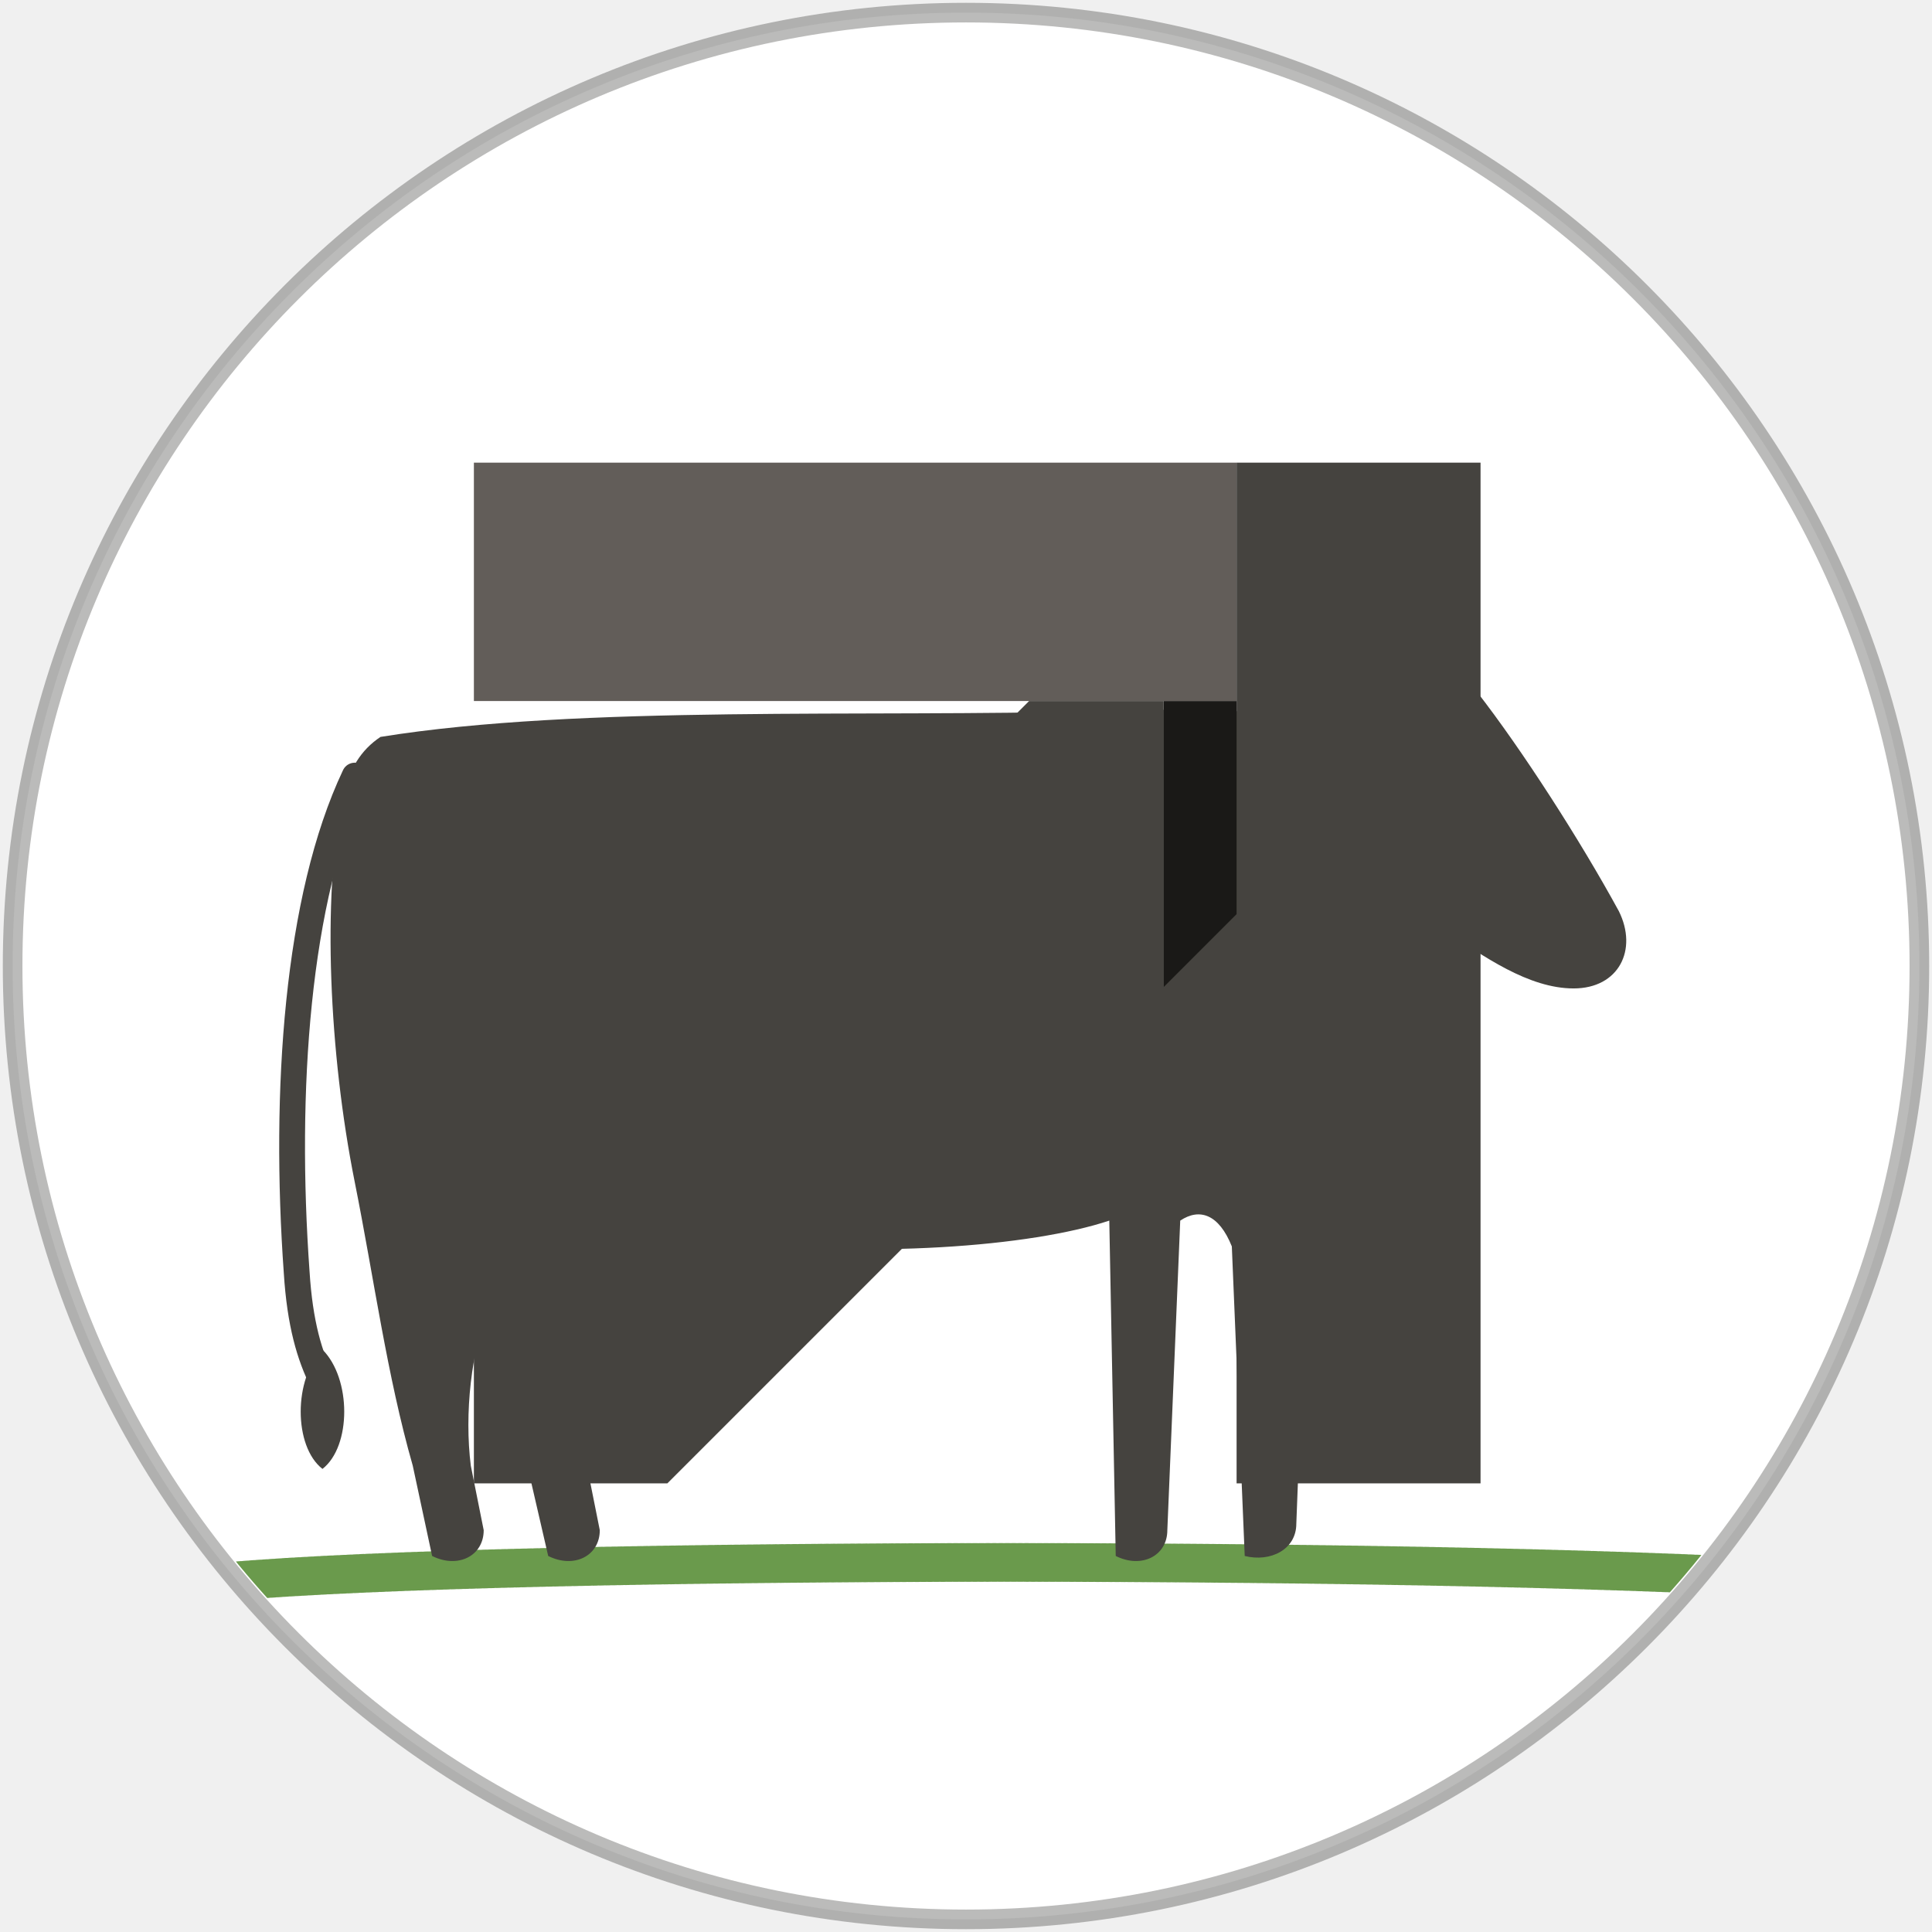
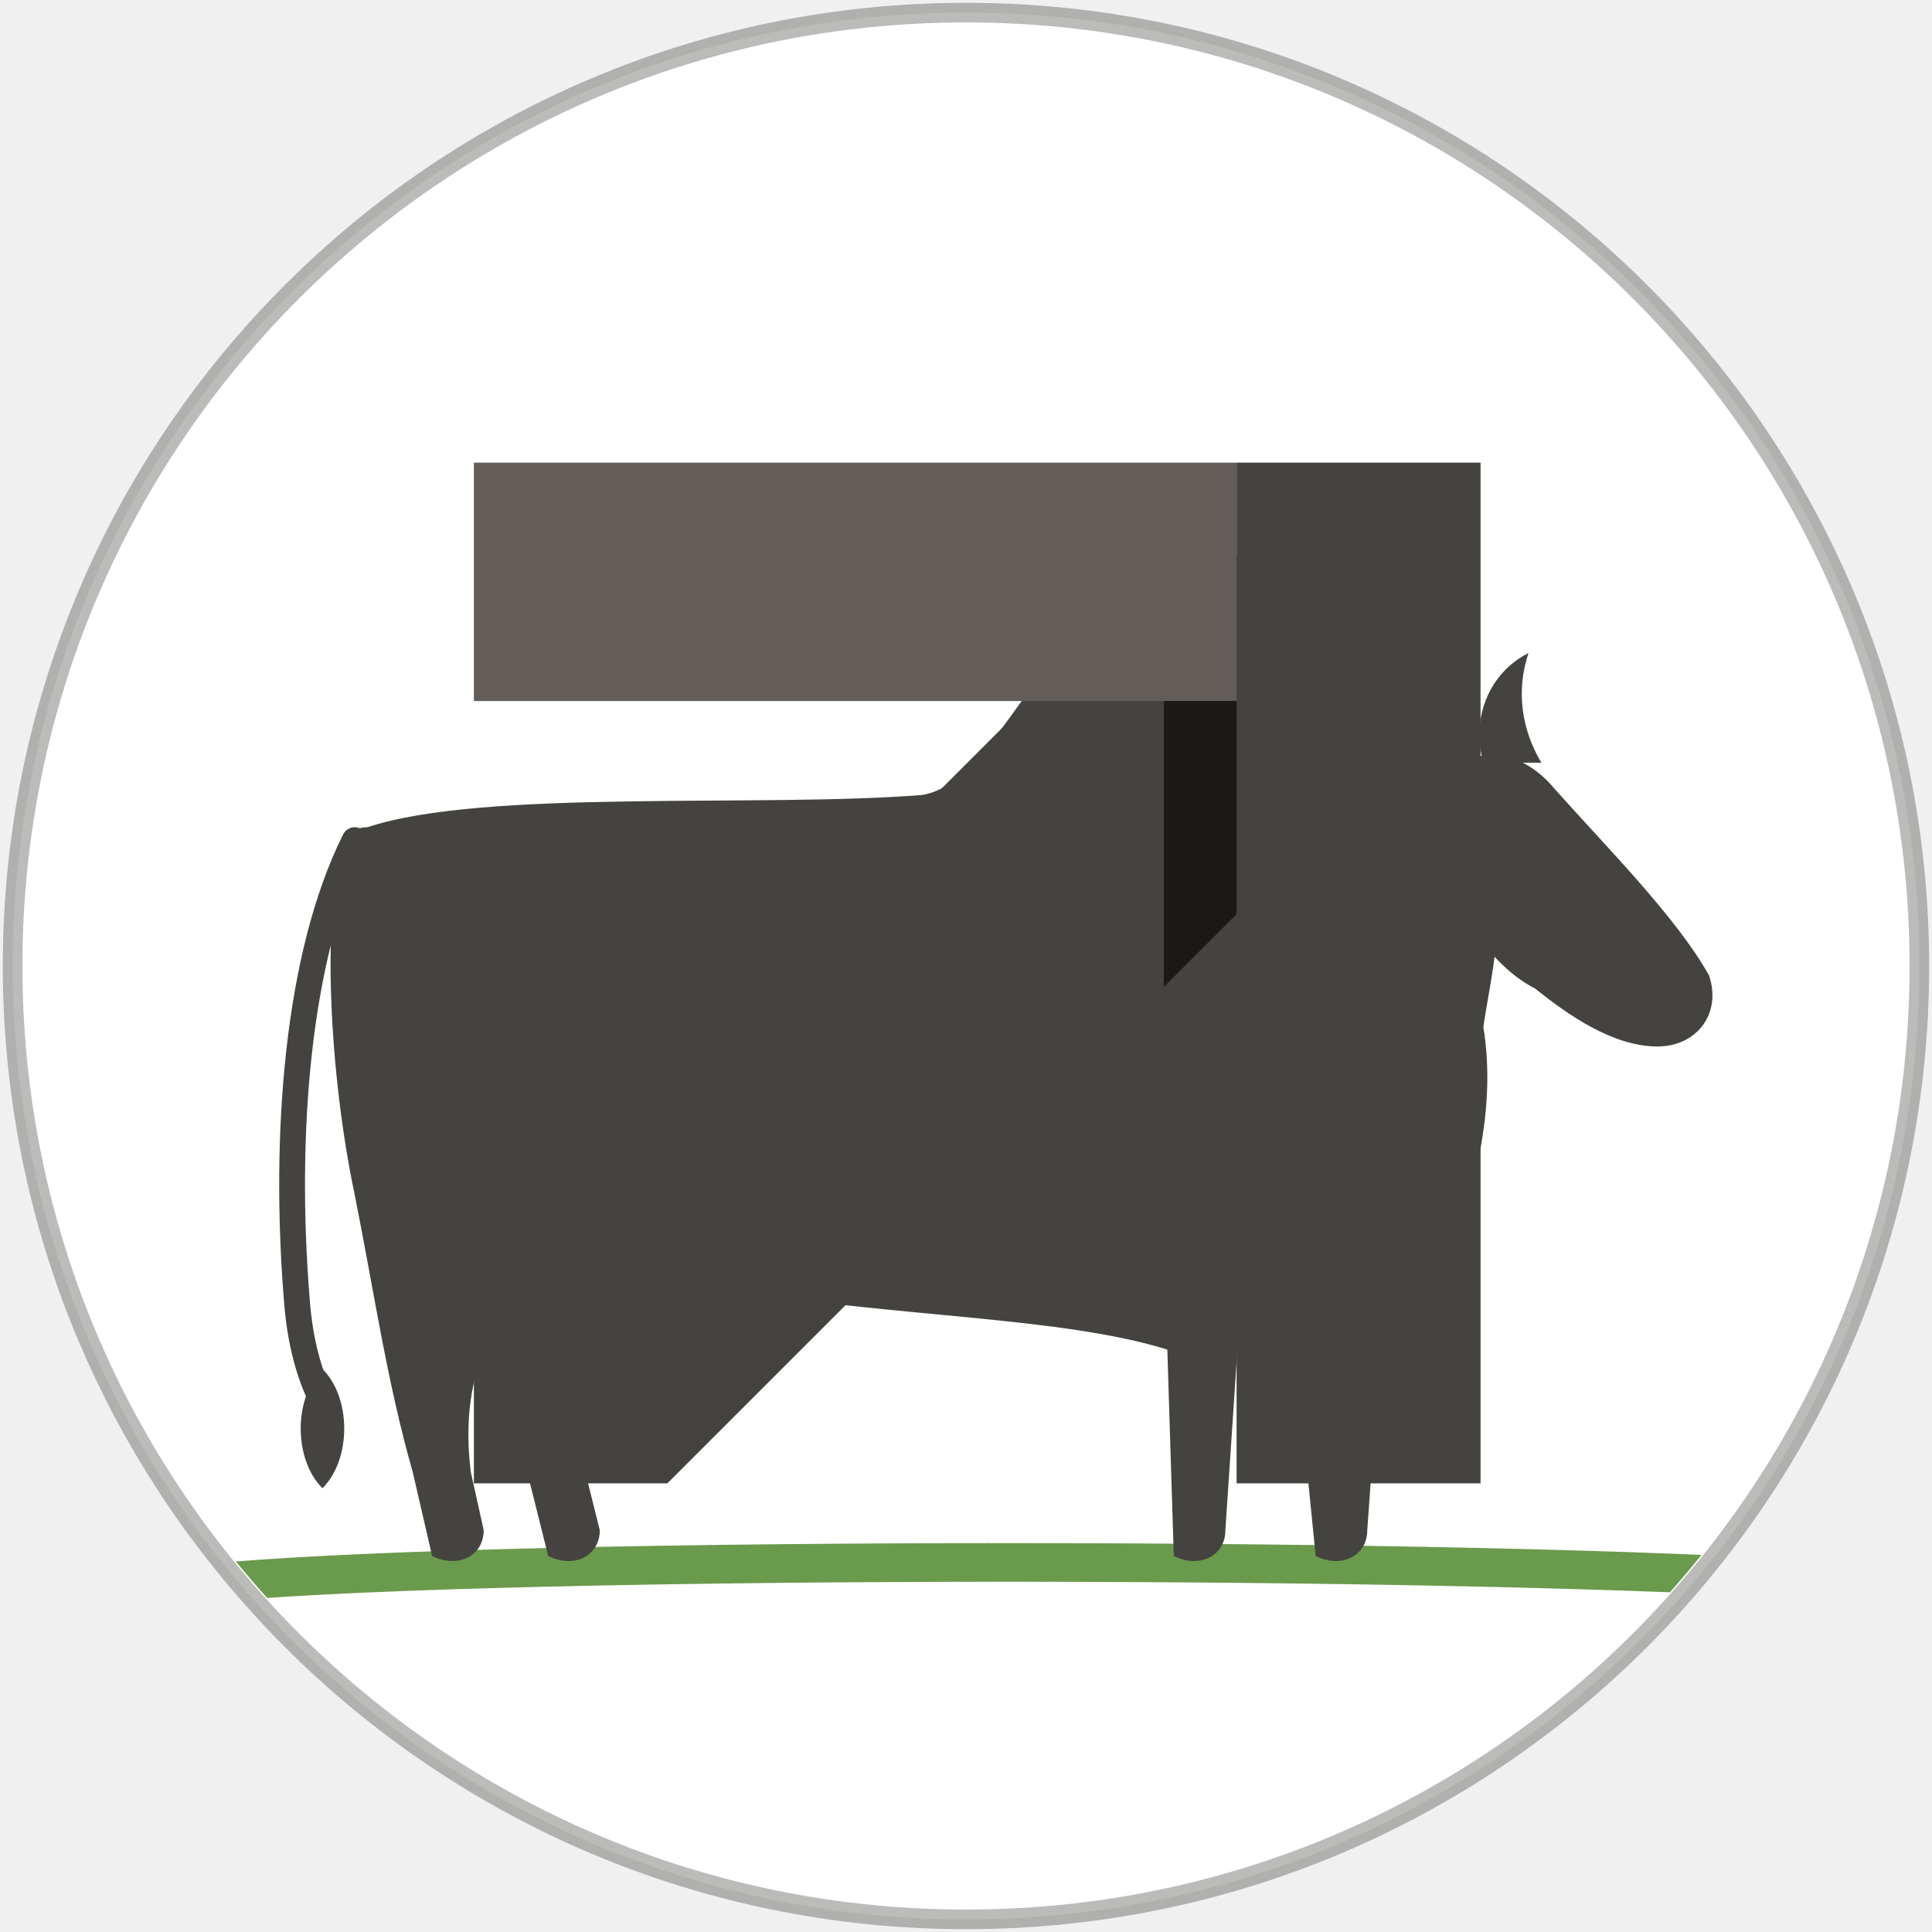
<svg xmlns="http://www.w3.org/2000/svg" viewBox="0 0 689 689" width="689" height="689" role="img" aria-label="Upande Livestock">
  <style>
    .arrow { transform-box: view-box; transform-origin: 348.5px 347px; }
    .head { transform-box: fill-box; transform-origin: 10% 70%; }
    .tail { transform-box: fill-box; transform-origin: 60% 0%; }
    .arrow { animation: lv-in-0 5625ms cubic-bezier(.3,.7,.2,1) infinite both; }
    .scene { animation: lv-in-1 5625ms cubic-bezier(.3,.7,.2,1) infinite both; }
    .ground { animation: lv-in-2 5625ms cubic-bezier(.3,.7,.2,1) infinite both; }
    .cow { animation: lv-in-3 5625ms cubic-bezier(.3,.7,.2,1) infinite both; }
    .head { animation: lv-round-0 5625ms cubic-bezier(.3,.7,.2,1) infinite both; }
    .tail { animation: lv-round-1 5625ms cubic-bezier(.3,.7,.2,1) infinite both; }
    @keyframes lv-in-0 {
      0% { transform: translate(0px, 0px) scale(1); }
      9.9% { transform: translate(186px, -190px) scale(.3); }
      18% { transform: translate(186px, -190px) scale(.3); }
      82% { transform: translate(186px, -190px) scale(.3); }
      90.1% { transform: translate(186px, -190px) scale(.3); }
      100% { transform: translate(0px, 0px) scale(1); }
    }
    @keyframes lv-in-1 {
      0% { opacity: 0; }
      2.16% { opacity: 1; }
      18% { opacity: 1; }
      82% { opacity: 1; }
      97.84% { opacity: 1; }
      100% { opacity: 0; }
    }
    @keyframes lv-in-2 {
      0% { strokeDashoffset: 1; }
      1.8% { strokeDashoffset: 1; }
      9% { strokeDashoffset: 0; }
      18% { strokeDashoffset: 0; }
      82% { strokeDashoffset: 0; }
      91% { strokeDashoffset: 0; }
      98.2% { strokeDashoffset: 1; }
      100% { strokeDashoffset: 1; }
    }
    @keyframes lv-in-3 {
      0% { transform: translate(-120px, 0px); opacity: 0; }
      4.5% { transform: translate(-120px, 0px); opacity: 0; }
      8.1% { opacity: 1; }
      16.56% { transform: translate(0px, 0px); opacity: 1; }
      18% { transform: translate(0px, 0px); opacity: 1; }
      82% { transform: translate(0px, 0px); opacity: 1; }
      83.44% { transform: translate(0px, 0px); opacity: 1; }
      91.9% { opacity: 1; }
      95.5% { transform: translate(-120px, 0px); opacity: 0; }
      100% { transform: translate(-120px, 0px); opacity: 0; }
    }
    @keyframes lv-round-0 {
      0% { transform: rotate(0deg); }
      18% { transform: rotate(0deg); }
      27.6% { transform: rotate(0deg); }
      42.32% { transform: rotate(16deg); }
      50% { transform: rotate(13deg); }
      56.4% { transform: rotate(16deg); }
      70.48% { transform: rotate(0deg); }
      82% { transform: rotate(0deg); }
      100% { transform: rotate(0deg); }
    }
    @keyframes lv-round-1 {
      0% { transform: rotate(0deg); }
      18% { transform: rotate(0deg); }
      57.68% { transform: rotate(0deg); }
      64.08% { transform: rotate(-12deg); }
      70.48% { transform: rotate(7deg); }
      75.6% { transform: rotate(0deg); }
      82% { transform: rotate(0deg); }
      100% { transform: rotate(0deg); }
    }
    @media (prefers-reduced-motion: reduce) {
      .arrow, .scene, .scene * { animation: none !important; }
      .scene { opacity: 0; }
    }
  </style>
  <defs>
    <clipPath id="lv-disc">
      <circle cx="344.5" cy="344.5" r="336" />
    </clipPath>
  </defs>
  <circle cx="344.5" cy="344.5" r="340" fill="#ffffff" stroke="#1c1b19" stroke-opacity=".3" stroke-width="7" />
  <g clip-path="url(#lv-disc)">
    <g class="scene">
      <g transform="translate(46 180) scale(1.15)">
        <path class="ground" d="M30 334 C120 326 420 326 530 334" fill="none" stroke="#6a9a4c" stroke-width="12" stroke-linecap="round" pathLength="1" stroke-dasharray="1" />
        <g class="cow">
          <g class="tail">
-             <path d="M70 84 C52 122 48 182 52 238 C53 254 56 264 60 272" fill="none" stroke="#45433f" stroke-width="8" stroke-linecap="round" />
-             <path d="M60 262 C51 271 51 292 60 299 C69 292 69 271 60 262 Z" fill="#45433f" />
+             <path d="M70 104 C52 140 48 196 52 246 C53 260 56 270 60 278" fill="none" stroke="#45433f" stroke-width="8" stroke-linecap="round" />
+             <path d="M60 268 C51 277 51 296 60 305 C69 296 69 277 60 268 Z" fill="#45433f" />
          </g>
-           <path d="M78 72 C140 62 230 66 300 64 C330 63 352 64 370 66 C380 64 388 60 392 56 C396 80 402 110 408 132 C396 136 388 150 382 166 C376 184 370 198 366 212 L362 316 C362 324 354 328 346 326 L342 230 C338 220 332 218 326 222 L322 318 C322 326 314 330 306 326 L304 222 C280 230 230 234 180 228 C166 226 156 230 150 244 C142 262 140 282 142 298 L146 318 C146 326 138 330 130 326 L124 300 C118 282 114 266 112 248 C106 262 104 282 106 298 L110 318 C110 326 102 330 94 326 L88 298 C80 270 76 240 70 210 C62 170 60 122 66 92 C68 82 72 76 78 72 Z" fill="#45433f" />
-           <path class="head" d="M392 56 L384 42 L404 52 C410 50 416 52 418 58 C432 76 450 104 462 126 C468 138 462 150 448 150 C434 150 420 140 408 132 C398 126 388 110 384 92 C382 76 386 64 392 56 Z" fill="#45433f" />
+           <path d="M74 100 C110 88 196 94 246 90 C270 86 282 36 322 18 C354 8 384 28 398 62 C410 74 420 92 424 112 C426 134 422 148 420 162 C424 186 418 214 406 240 C398 232 392 222 388 214 C386 236 388 250 388 262 L384 318 C384 326 376 330 368 326 L362 266 C358 256 350 254 344 258 L340 318 C340 326 332 330 324 326 L322 262 C290 252 240 252 190 244 C170 242 158 248 150 262 C142 278 140 292 142 302 L146 318 C146 326 138 330 130 326 L124 302 C118 286 114 272 112 258 C106 270 104 284 106 300 L110 318 C110 326 102 330 94 326 L88 300 C80 272 76 244 70 214 C62 176 60 128 66 108 C68 102 70 100 74 100 Z" fill="#45433f" />
+           <path class="head" d="M408 84 C418 74 432 76 442 88 C458 106 480 128 490 146 C494 158 486 168 474 168 C460 168 446 158 436 150 C424 144 412 128 408 112 C406 100 406 90 408 84 Z M420 80 C416 66 422 52 434 46 C430 58 432 70 438 80 Z M412 98 C398 94 388 100 382 108 C394 114 406 112 414 108 Z" fill="#45433f" />
        </g>
      </g>
    </g>
    <g class="arrow">
      <g transform="translate(169 165)">
        <path fill="#625d59" d="M0 0 H272 V85 H0 Z" />
        <path fill="#45433f" d="M272 0 H359 V364 H272 Z" />
        <path fill="#1a1917" d="M246 85 H272 V161 L246 187 Z" />
        <path fill="#45433f" d="M198 85 H246 V187 L69 364 H0 V283 Z" />
      </g>
    </g>
  </g>
</svg>
